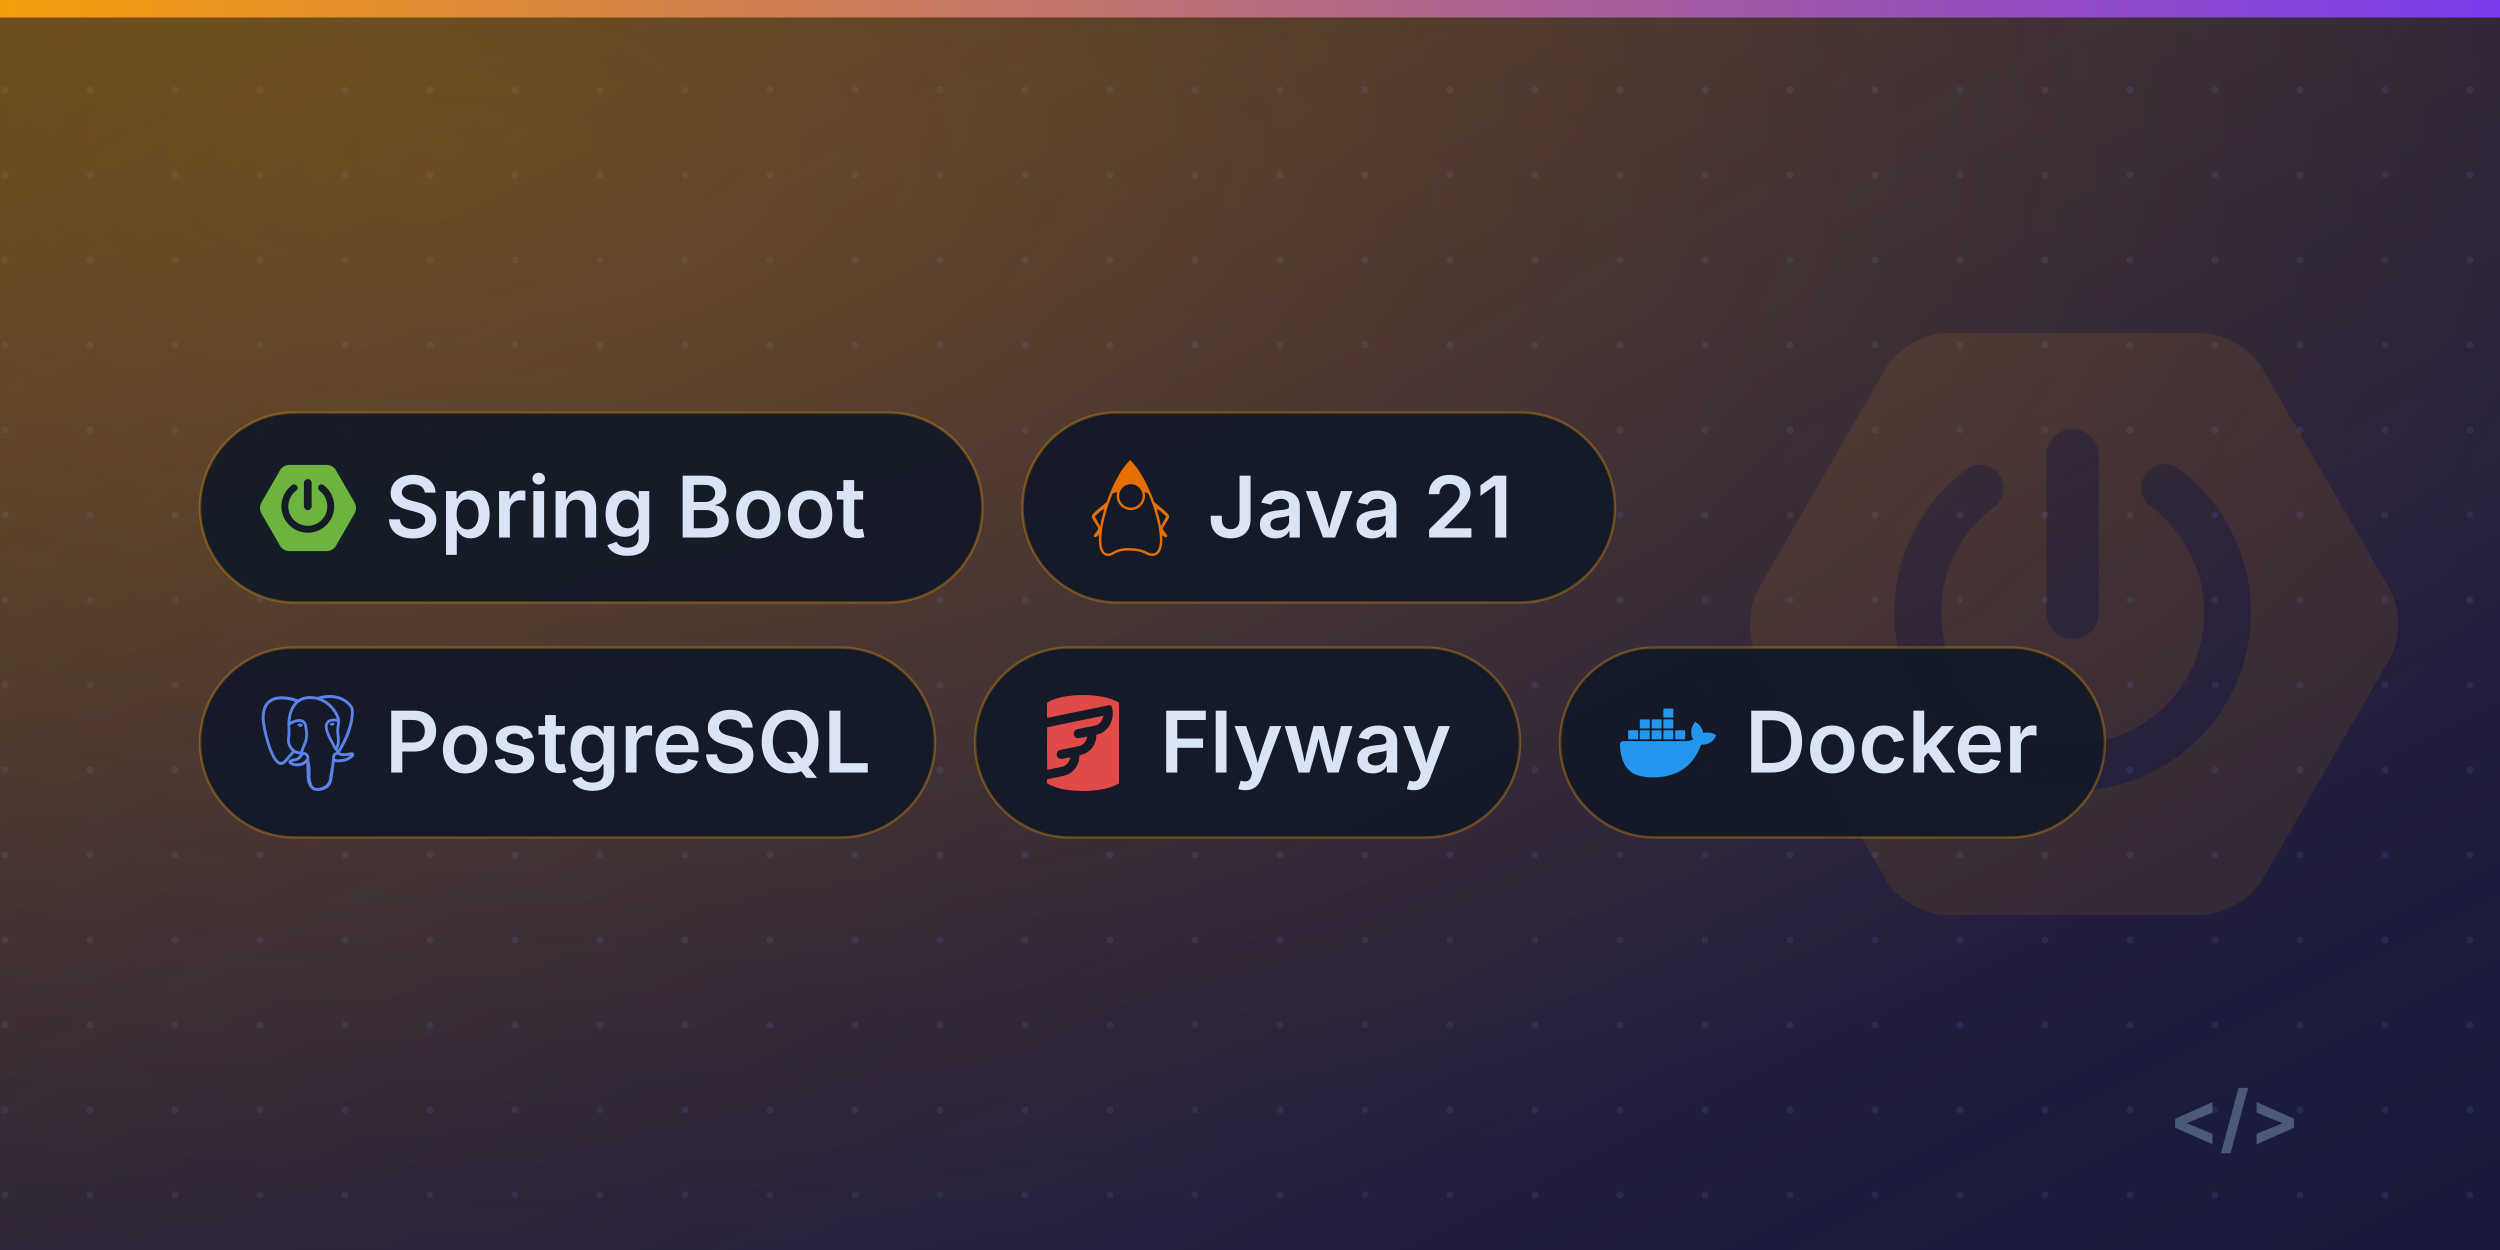
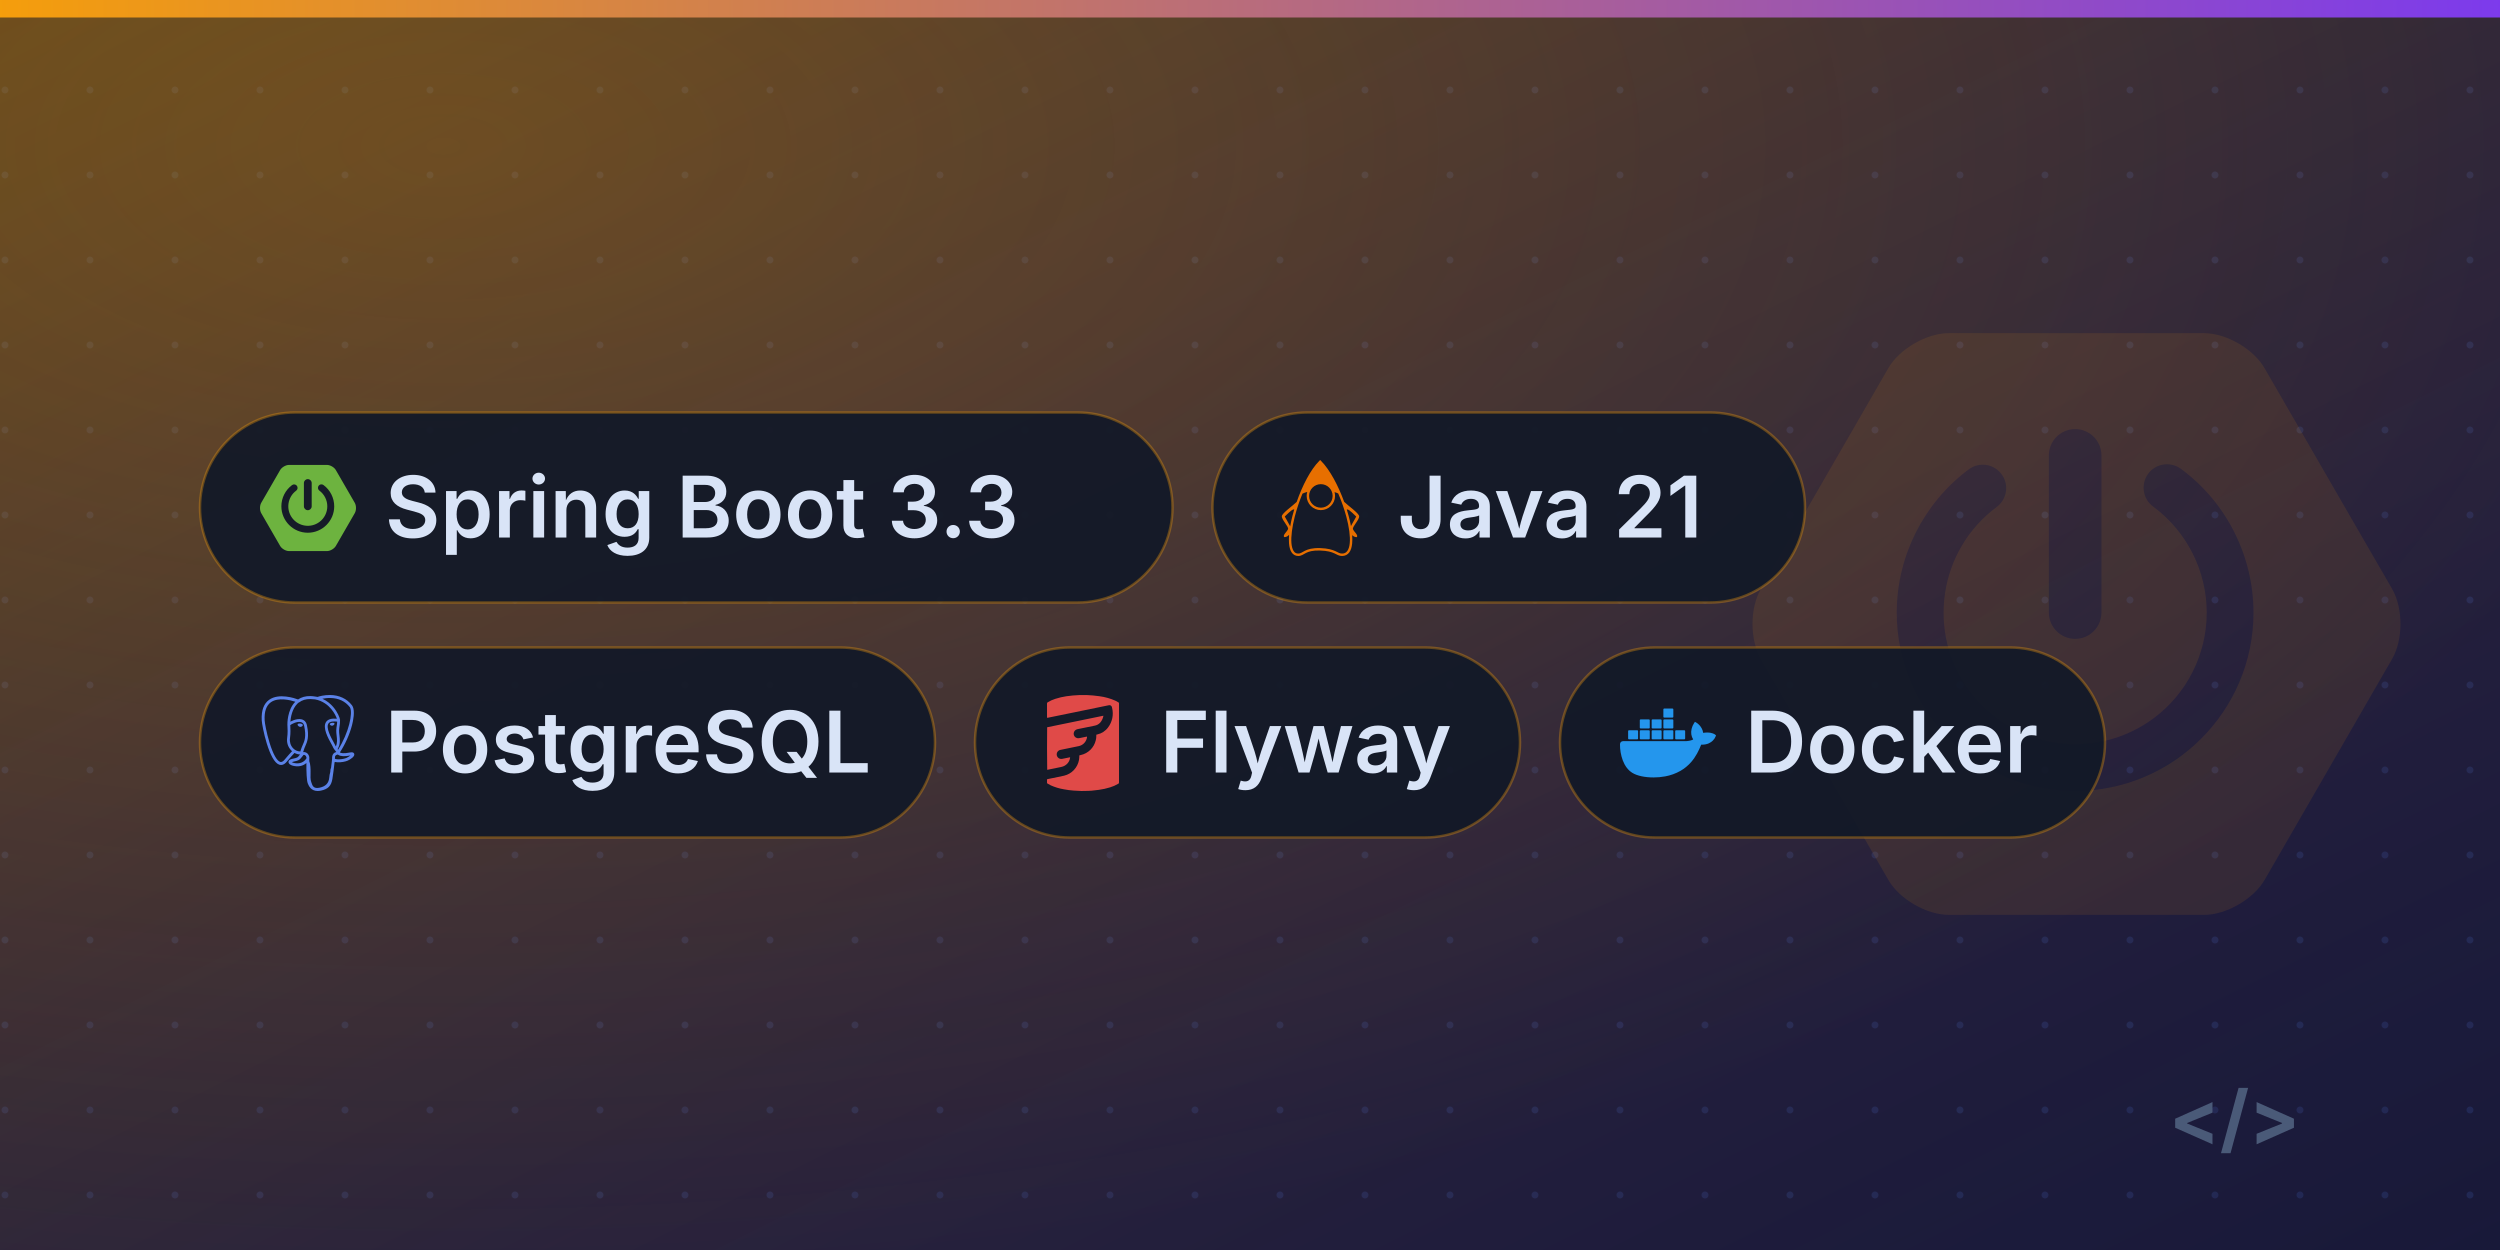
- <svg xmlns="http://www.w3.org/2000/svg" width="1000" height="500" viewBox="0 0 1000 500" role="img" aria-label="Syntra: CRM de Leads">
+ <svg xmlns="http://www.w3.org/2000/svg" width="1000" height="500" viewBox="0 0 1000 500" role="img" aria-label="Tecnologias: Spring Boot 3.3, Java 21, PostgreSQL, Flyway, Docker">
  <defs>
-     <linearGradient id="gSyntra" x1="0" y1="0" x2="1" y2="1">
+     <linearGradient id="gSpringBoot3" x1="0" y1="0" x2="1" y2="1">
      <stop offset="0" stop-color="#f59e0b" stop-opacity=".30" />
      <stop offset="1" stop-color="#7c3aed" stop-opacity=".08" />
    </linearGradient>
-     <linearGradient id="bSyntra" x1="0" y1="0" x2="1" y2="0">
+     <linearGradient id="bSpringBoot3" x1="0" y1="0" x2="1" y2="0">
      <stop offset="0" stop-color="#f59e0b" />
      <stop offset="1" stop-color="#7c3aed" />
    </linearGradient>
-     <radialGradient id="hSyntra" cx=".18" cy=".12" r=".9">
+     <radialGradient id="hSpringBoot3" cx=".18" cy=".12" r=".9">
      <stop offset="0" stop-color="#f59e0b" stop-opacity=".22" />
      <stop offset="1" stop-color="#f59e0b" stop-opacity="0" />
    </radialGradient>
-     <pattern id="pSyntra" width="34" height="34" patternUnits="userSpaceOnUse">
+     <pattern id="pSpringBoot3" width="34" height="34" patternUnits="userSpaceOnUse">
      <circle cx="2" cy="2" r="1.4" fill="#4f8ef7" fill-opacity=".14" />
    </pattern>
  </defs>
  <rect width="1000" height="500" fill="#0f1629" />
-   <rect width="1000" height="500" fill="url(#pSyntra)" />
-   <rect width="1000" height="500" fill="url(#gSyntra)" />
-   <rect width="1000" height="500" fill="url(#hSyntra)" />
-   <rect width="1000" height="7" fill="url(#bSyntra)" />
-   <g transform="translate(700,120) scale(10.8)" fill="#f59e0b" fill-opacity=".10">
+   <rect width="1000" height="500" fill="url(#pSpringBoot3)" />
+   <rect width="1000" height="500" fill="url(#gSpringBoot3)" />
+   <rect width="1000" height="500" fill="url(#hSpringBoot3)" />
+   <rect width="1000" height="7" fill="url(#bSpringBoot3)" />
+   <g transform="translate(701,120) scale(10.8)" fill="#f59e0b" fill-opacity=".10">
    <path d="m23.693 10.706-4.73-8.184c-.409-.711-1.417-1.294-2.24-1.294H7.272c-.819 0-1.831.584-2.24 1.294L.307 10.706c-.409.711-.409 1.873 0 2.584l4.725 8.189c.409.711 1.417 1.294 2.24 1.294h9.455c.819 0 1.826-.584 2.24-1.294l4.725-8.189c.409-.711.409-1.873 0-2.584zM10.976 5.755c0-.536.438-.974.974-.974s.974.438.974.974v5.822c0 .537-.438.974-.974.974s-.974-.438-.974-.974zm.974 12.429c-3.643 0-6.608-2.965-6.608-6.608.005-2.09.993-4.052 2.668-5.304a.866.866 0 0 1 1.214.179.866.866 0 0 1-.179 1.214c-2.16 1.605-2.612 4.659-1.007 6.819 1.605 2.16 4.659 2.612 6.819 1.007 1.238-.918 1.967-2.372 1.967-3.916a4.897 4.897 0 0 0-1.986-3.925c-.386-.282-.466-.828-.184-1.214.282-.386.828-.466 1.214-.183 1.69 1.247 2.683 3.224 2.687 5.323 0 3.647-2.965 6.608-6.608 6.608z" />
  </g>
-   <rect x="80" y="165" width="313" height="76" rx="38" fill="#131928" fill-opacity=".94" stroke="#f59e0b" stroke-opacity=".34" />
+   <rect x="80" y="165" width="389" height="76" rx="38" fill="#131928" fill-opacity=".94" stroke="#f59e0b" stroke-opacity=".34" />
  <g transform="translate(104,184) scale(1.6)" fill="#6DB33F">
    <path d="m23.693 10.706-4.73-8.184c-.409-.711-1.417-1.294-2.24-1.294H7.272c-.819 0-1.831.584-2.24 1.294L.307 10.706c-.409.711-.409 1.873 0 2.584l4.725 8.189c.409.711 1.417 1.294 2.24 1.294h9.455c.819 0 1.826-.584 2.24-1.294l4.725-8.189c.409-.711.409-1.873 0-2.584zM10.976 5.755c0-.536.438-.974.974-.974s.974.438.974.974v5.822c0 .537-.438.974-.974.974s-.974-.438-.974-.974zm.974 12.429c-3.643 0-6.608-2.965-6.608-6.608.005-2.09.993-4.052 2.668-5.304a.866.866 0 0 1 1.214.179.866.866 0 0 1-.179 1.214c-2.16 1.605-2.612 4.659-1.007 6.819 1.605 2.16 4.659 2.612 6.819 1.007 1.238-.918 1.967-2.372 1.967-3.916a4.897 4.897 0 0 0-1.986-3.925c-.386-.282-.466-.828-.184-1.214.282-.386.828-.466 1.214-.183 1.69 1.247 2.683 3.224 2.687 5.323 0 3.647-2.965 6.608-6.608 6.608z" />
  </g>
-   <text x="154" y="215" font-family="Inter,-apple-system,BlinkMacSystemFont,'Segoe UI',Roboto,Helvetica,Arial,sans-serif" font-size="34" font-weight="600" fill="#d9e4f7" textLength="209" lengthAdjust="spacingAndGlyphs">Spring Boot</text>
-   <rect x="409" y="165" width="237" height="76" rx="38" fill="#131928" fill-opacity=".94" stroke="#f59e0b" stroke-opacity=".34" />
-   <g transform="translate(433,184) scale(1.6)" fill="#E76F00">
+   <text x="154" y="215" font-family="Inter,-apple-system,BlinkMacSystemFont,'Segoe UI',Roboto,Helvetica,Arial,sans-serif" font-size="34" font-weight="600" fill="#d9e4f7" textLength="285" lengthAdjust="spacingAndGlyphs">Spring Boot 3.3</text>
+   <rect x="485" y="165" width="237" height="76" rx="38" fill="#131928" fill-opacity=".94" stroke="#f59e0b" stroke-opacity=".34" />
+   <g transform="translate(509,184) scale(1.6)" fill="#E76F00">
    <path d="M11.915 0 11.7.215C9.515 2.4 7.47 6.39 6.046 10.483c-1.064 1.024-3.633 2.81-3.711 3.551-.093.87 1.746 2.611 1.55 3.235-.198.625-1.304 1.408-1.014 1.939.1.188.823.011 1.277-.491a13.389 13.389 0 0 0-.017 2.14c.076.906.27 1.668.643 2.232.372.563.956.911 1.667.911.397 0 .727-.114 1.024-.264.298-.149.571-.33.91-.5.68-.34 1.634-.666 3.53-.604 1.903.062 2.872.39 3.559.704.687.314 1.15.664 1.925.664.767 0 1.395-.336 1.807-.9.412-.563.631-1.33.72-2.24.06-.623.055-1.32 0-2.066.454.45 1.117.604 1.213.424.29-.53-.816-1.314-1.013-1.937-.198-.624 1.642-2.366 1.549-3.236-.08-.748-2.707-2.568-3.748-3.586C16.428 6.374 14.308 2.394 12.13.215zm.175 6.038a2.95 2.95 0 0 1 2.943 2.942 2.95 2.95 0 0 1-2.943 2.943A2.95 2.95 0 0 1 9.148 8.98a2.95 2.95 0 0 1 2.942-2.942zM8.685 7.983a3.515 3.515 0 0 0-.145.997c0 1.951 1.6 3.55 3.55 3.55 1.95 0 3.55-1.598 3.55-3.55 0-.329-.046-.648-.132-.951.334.095.64.208.915.336a42.699 42.699 0 0 1 2.042 5.829c.678 2.545 1.01 4.92.846 6.607-.082.844-.29 1.51-.606 1.94-.315.431-.713.651-1.315.651-.593 0-.932-.27-1.673-.61-.741-.338-1.825-.694-3.792-.758-1.974-.064-3.073.293-3.821.669-.375.188-.659.373-.911.5s-.466.2-.752.2c-.53 0-.876-.209-1.16-.64-.285-.43-.474-1.101-.545-1.948-.141-1.693.176-4.069.823-6.614a43.155 43.155 0 0 1 1.934-5.783c.348-.167.749-.31 1.192-.425zm-3.382 4.362a.216.216 0 0 1 .13.031c-.166.56-.323 1.116-.463 1.665a33.849 33.849 0 0 0-.547 2.555 3.9 3.9 0 0 0-.2-.39c-.58-1.012-.914-1.642-1.16-2.08.315-.24 1.679-1.755 2.24-1.781zm13.394.01c.562.027 1.926 1.543 2.24 1.783-.246.438-.58 1.068-1.16 2.08a4.428 4.428 0 0 0-.163.309 32.354 32.354 0 0 0-.562-2.49 40.579 40.579 0 0 0-.482-1.652.216.216 0 0 1 .127-.03z" />
  </g>
-   <text x="483" y="215" font-family="Inter,-apple-system,BlinkMacSystemFont,'Segoe UI',Roboto,Helvetica,Arial,sans-serif" font-size="34" font-weight="600" fill="#d9e4f7" textLength="133" lengthAdjust="spacingAndGlyphs">Java 21</text>
+   <text x="559" y="215" font-family="Inter,-apple-system,BlinkMacSystemFont,'Segoe UI',Roboto,Helvetica,Arial,sans-serif" font-size="34" font-weight="600" fill="#d9e4f7" textLength="133" lengthAdjust="spacingAndGlyphs">Java 21</text>
  <rect x="80" y="259" width="294" height="76" rx="38" fill="#131928" fill-opacity=".94" stroke="#f59e0b" stroke-opacity=".34" />
  <g transform="translate(104,278) scale(1.6)" fill="#5B82E8">
    <path d="M23.559 14.723a.527.527 0 0 0-.056-.119c-.139-.263-.477-.342-1.007-.232-1.653.341-2.293.131-2.526-.019 1.342-2.048 2.445-4.522 3.041-6.83.271-1.051.798-3.524.122-4.732a1.564 1.564 0 0 0-.151-.235C21.693.909 19.801.025 17.51.001c-1.495-.016-2.771.346-3.116.479a9.449 9.449 0 0 0-.516-.082 8.044 8.044 0 0 0-1.311-.128c-1.182-.018-2.204.264-3.05.841-.857-.321-4.789-1.645-7.222.079C.936 2.153.309 3.873.43 6.304c.041.818.507 3.334 1.242 5.744.46 1.506.939 2.702 1.433 3.582.553.994 1.126 1.593 1.714 1.79.447.149 1.133.144 1.858-.728.801-.964 1.59-1.826 1.945-2.207.435.235.906.362 1.39.377a.057.057 0 0 0 0.0.004 11.031 11.031 0 0 0-.247.305c-.339.43-.409.52-1.5.744-.31.064-1.134.234-1.146.811-.003.122.033.231.092.327.227.423.922.61 1.015.633 1.335.334 2.504.092 3.371-.679-.017 2.231.077 4.417.345 5.087.221.553.762 1.905 2.469 1.904.251 0 .526-.029.83-.094 1.782-.382 2.556-1.17 2.855-2.906.15-.871.402-2.875.539-4.101.017-.07.036-.121.057-.136.001-.001.07-.047.427.031a.367.367 0 0 0 .044.007l.254.022.015.001c.847.038 1.911-.143 2.531-.431.644-.299 1.806-1.032 1.595-1.67zM2.371 11.877c-.744-2.436-1.178-4.885-1.212-5.572-.109-2.171.417-3.683 1.562-4.493 1.837-1.299 4.84-.541 6.108-.13-.003.003-.007.006-.01.009-2.024 2.044-1.976 5.536-1.971 5.75-0.0.082.007.199.016.359.035.587.1 1.68-.073 2.918-.161 1.15.194 2.276.973 3.089.081.084.165.163.252.237-.347.371-1.1 1.193-1.903 2.158-.568.682-.96.552-1.089.509-.392-.131-.813-.587-1.238-1.322-.48-.839-.964-2.032-1.415-3.513zm6.007 5.087c-.171-.043-.327-.113-.432-.177.089-.039.237-.09.483-.141 1.283-.264 1.482-.451 1.914-1.0.099-.126.212-.269.367-.443a.355.355 0 0 0 .074-.13c.171-.151.272-.11.437-.042.156.065.308.26.369.475.029.102.062.294-.045.444-.904 1.266-2.222 1.249-3.168 1.013zm2.094-3.988-.052.141c-.133.357-.257.688-.333 1.003-.667-.002-1.317-.287-1.81-.802-.628-.655-.913-1.566-.782-2.5.183-1.308.115-2.447.079-3.059-.005-.086-.009-.161-.012-.22.296-.262 1.666-.996 2.643-.772.446.102.718.406.831.928.585 2.704.077 3.831-.33 4.736-.084.187-.163.363-.231.545zm7.364 4.572c-.017.177-.036.376-.062.596l-.146.438a.355.355 0 0 0-.018.108c-.006.475-.054.649-.115.869-.063.229-.135.489-.179 1.058-.11 1.414-.878 2.227-2.417 2.557-1.516.325-1.784-.497-2.021-1.222a6.582 6.582 0 0 0-.077-.227c-.215-.586-.191-1.412-.157-2.555.017-.561-.025-1.901-.33-2.646.004-.293.011-.591.019-.892a.353.353 0 0 0-.015-.113 1.493 1.493 0 0 0-.044-.208c-.123-.428-.421-.787-.78-.935-.142-.059-.404-.167-.718-.087.067-.276.183-.588.309-.925l.053-.142c.059-.16.134-.326.213-.501.426-.948 1.011-2.245.377-5.177-.237-1.098-1.03-1.634-2.232-1.51-.721.075-1.38.365-1.709.532a5.672 5.672 0 0 0-.196.104c.092-1.106.439-3.174 1.736-4.482a4.031 4.031 0 0 1 .303-.276.353.353 0 0 0 .145-.064c.752-.571 1.694-.851 2.802-.833.409.007.802.034 1.174.081 1.939.354 3.244 1.447 4.036 2.383.814.962 1.255 1.931 1.431 2.454-1.323-.135-2.223.127-2.68.779-.993 1.419.543 4.173 1.281 5.496.135.243.252.452.289.541.24.583.551.971.779 1.255.07.087.137.171.189.245-.401.116-1.121.383-1.055 1.717-.012.156-.042.447-.083.815-.046.208-.07.46-.099.766zm.89-1.621c-.041-.832.269-.918.597-1.01a2.857 2.857 0 0 0 .135-.041 1.202 1.202 0 0 0 .134.103c.57.377 1.582.421 3.007.134-.202.177-.519.399-.953.601-.41.19-1.096.333-1.747.364-.72.034-1.086-.081-1.172-.151zm.57-9.271c-.006.351-.054.669-.105 1.002-.055.358-.112.727-.126 1.176-.014.437.04.891.093 1.33.107.887.216 1.8-.207 2.701a3.527 3.527 0 0 1-.188-.386c-.053-.128-.167-.333-.325-.616-.616-1.104-2.057-3.69-1.319-4.745.38-.543 1.341-.566 2.178-.463zm.228 7.014a12.376 12.376 0 0 0-.085-.107l-.035-.044c.726-1.2.584-2.386.458-3.438-.052-.432-.101-.84-.088-1.223.013-.406.067-.754.118-1.091.064-.415.129-.844.111-1.351.013-.053.019-.116.012-.19-.046-.485-.6-1.938-1.729-3.253-.608-.707-1.49-1.497-2.689-2.039.525-.107 1.233-.203 2.024-.186 2.051.046 3.675.814 4.824 2.282a.908.908 0 0 1 .067.1c.723 1.356-.276 6.275-2.987 10.54zm-8.817-6.116c-.025.179-.309.422-.621.422a.582.582 0 0 1-.081-.006c-.187-.026-.377-.144-.506-.316-.046-.06-.12-.178-.105-.284.005-.04.026-.099.092-.149.118-.089.352-.123.61-.087.316.044.643.194.611.419zm7.931-.411c.011.079-.049.201-.153.31-.068.072-.212.196-.408.223a.546.546 0 0 1-.075.005c-.293 0-.541-.234-.561-.372-.024-.176.264-.311.561-.352.297-.041.611.009.636.185z" />
  </g>
  <text x="154" y="309" font-family="Inter,-apple-system,BlinkMacSystemFont,'Segoe UI',Roboto,Helvetica,Arial,sans-serif" font-size="34" font-weight="600" fill="#d9e4f7" textLength="190" lengthAdjust="spacingAndGlyphs">PostgreSQL</text>
  <rect x="390" y="259" width="218" height="76" rx="38" fill="#131928" fill-opacity=".94" stroke="#f59e0b" stroke-opacity=".34" />
  <g transform="translate(414,278) scale(1.6)" fill="#E04A48">
    <path d="m3.02 21.055 1.12-.23c1.054-.219 2.114-.415 3.161-.66a4.955 4.952 0 0 0 3.696-3.915 6.06 6.057 0 0 0 .085-1.153l.366-.09a4.936 4.933 0 0 0 3.75-3.717 3.8 3.798 0 0 0 .128-1.06c-.002-.096 0-.193 0-.305.094-.023.18-.047.267-.067a4.552 4.549 0 0 0 2.68-1.755 5.772 5.769 0 0 0 1.005-4.854c-.021-.088-.035-.179-.061-.264a.63.629 0 0 0-.728-.432l-3.184.652-3.485.716-4.002.822q-2.186.449-4.373.893a1.125 1.125 0 0 1-.422.06c-.007-.074-.017-.14-.017-.204-.001-1.12.002-2.243-.005-3.364a.324.324 0 0 1 .174-.307 8.493 8.488 0 0 1 1.9-.86A17.205 17.194 0 0 1 7.827.315C8.373.23 8.922.181 9.47.12a26.795 26.777 0 0 1 3.526-.102c.496.01.992.051 1.487.097.542.051 1.085.11 1.623.192a14.482 14.472 0 0 1 4.007 1.124c.262.123.509.28.764.422a.215.215 0 0 1 .122.223c-.004.054 0 .11 0 .163v19.519c0 .347.045.28-.262.472a8.437 8.432 0 0 1-1.961.857 16.78 16.769 0 0 1-2.851.63c-.6.08-1.2.146-1.804.207-.277.03-.556.035-.835.043-.564.015-1.128.041-1.691.03-.636-.014-1.272-.059-1.907-.099a20.054 20.041 0 0 1-2.519-.332 13.423 13.415 0 0 1-3.224-.976c-.273-.13-.53-.29-.797-.435a.246.246 0 0 1-.144-.248c.008-.23 0-.46.003-.69 0-.049.01-.096.016-.163zm9.985-10.652a1.248 1.248 0 0 1-.09.55 2.624 2.622 0 0 1-2.045 1.84c-1.3.28-2.607.537-3.912.805l-.57.114a1.147 1.146 0 1 0 .403 2.256c.595-.11 1.186-.242 1.779-.363.064-.014.128-.022.209-.035a2.584 2.582 0 0 1-.55 1.41A2.801 2.8 0 0 1 6.516 18c-1.103.223-2.206.45-3.308.676-.052.01-.106.013-.156.02-.048-.146-.061-10.38-.014-10.63l14.048-2.883a1.523 1.522 0 0 1-.016.18 3.438 3.436 0 0 1-.738 1.502 2.399 2.397 0 0 1-1.426.804c-1.11.216-2.218.45-3.326.677l-.96.196a1.168 1.168 0 0 0-.953 1.057 1.147 1.147 0 0 0 .875 1.186 1.747 1.746 0 0 0 .807-.054c.492-.1.983-.203 1.475-.304.053-.01.108-.014.18-.023z" />
  </g>
  <text x="464" y="309" font-family="Inter,-apple-system,BlinkMacSystemFont,'Segoe UI',Roboto,Helvetica,Arial,sans-serif" font-size="34" font-weight="600" fill="#d9e4f7" textLength="114" lengthAdjust="spacingAndGlyphs">Flyway</text>
  <rect x="624" y="259" width="218" height="76" rx="38" fill="#131928" fill-opacity=".94" stroke="#f59e0b" stroke-opacity=".34" />
  <g transform="translate(648,278) scale(1.6)" fill="#2496ED">
    <path d="M13.983 11.078h2.119a.186.186 0 00.186-.185V9.006a.186.186 0 00-.186-.186h-2.119a.185.185 0 00-.185.185v1.888c0 .102.083.185.185.185m-2.954-5.43h2.118a.186.186 0 00.186-.186V3.574a.186.186 0 00-.186-.185h-2.118a.185.185 0 00-.185.185v1.888c0 .102.082.185.185.185m0 2.716h2.118a.187.187 0 00.186-.186V6.29a.186.186 0 00-.186-.185h-2.118a.185.185 0 00-.185.185v1.887c0 .102.082.185.185.186m-2.93 0h2.12a.186.186 0 00.184-.186V6.29a.185.185 0 00-.185-.185H8.1a.185.185 0 00-.185.185v1.887c0 .102.083.185.185.186m-2.964 0h2.119a.186.186 0 00.185-.186V6.29a.185.185 0 00-.185-.185H5.136a.186.186 0 00-.186.185v1.887c0 .102.084.185.186.186m5.893 2.715h2.118a.186.186 0 00.186-.185V9.006a.186.186 0 00-.186-.186h-2.118a.185.185 0 00-.185.185v1.888c0 .102.082.185.185.185m-2.93 0h2.12a.185.185 0 00.184-.185V9.006a.185.185 0 00-.184-.186h-2.12a.185.185 0 00-.184.185v1.888c0 .102.083.185.185.185m-2.964 0h2.119a.185.185 0 00.185-.185V9.006a.185.185 0 00-.184-.186h-2.12a.186.186 0 00-.186.186v1.887c0 .102.084.185.186.185m-2.92 0h2.12a.185.185 0 00.184-.185V9.006a.185.185 0 00-.184-.186h-2.12a.185.185 0 00-.184.185v1.888c0 .102.082.185.185.185M23.763 9.89c-.065-.051-.672-.51-1.954-.51-.338.001-.676.03-1.01.087-.248-1.7-1.653-2.53-1.716-2.566l-.344-.199-.226.327c-.284.438-.49.922-.612 1.43-.23.97-.09 1.882.403 2.661-.595.332-1.55.413-1.744.42H.751a.751.751 0 00-.75.748 11.376 11.376 0 00.692 4.062c.545 1.428 1.355 2.48 2.41 3.124 1.18.723 3.1 1.137 5.275 1.137.983.003 1.963-.086 2.93-.266a12.248 12.248 0 003.823-1.389c.98-.567 1.86-1.288 2.61-2.136 1.252-1.418 1.998-2.997 2.553-4.4h.221c1.372 0 2.215-.549 2.68-1.009.309-.293.55-.65.707-1.046l.098-.288Z" />
  </g>
  <text x="698" y="309" font-family="Inter,-apple-system,BlinkMacSystemFont,'Segoe UI',Roboto,Helvetica,Arial,sans-serif" font-size="34" font-weight="600" fill="#d9e4f7" textLength="114" lengthAdjust="spacingAndGlyphs">Docker</text>
  <text x="920" y="458" font-family="Inter,-apple-system,BlinkMacSystemFont,'Segoe UI',Roboto,Helvetica,Arial,sans-serif" font-size="30" font-weight="700" fill="#4a5a78" text-anchor="end">&lt;/&gt;</text>
</svg>
